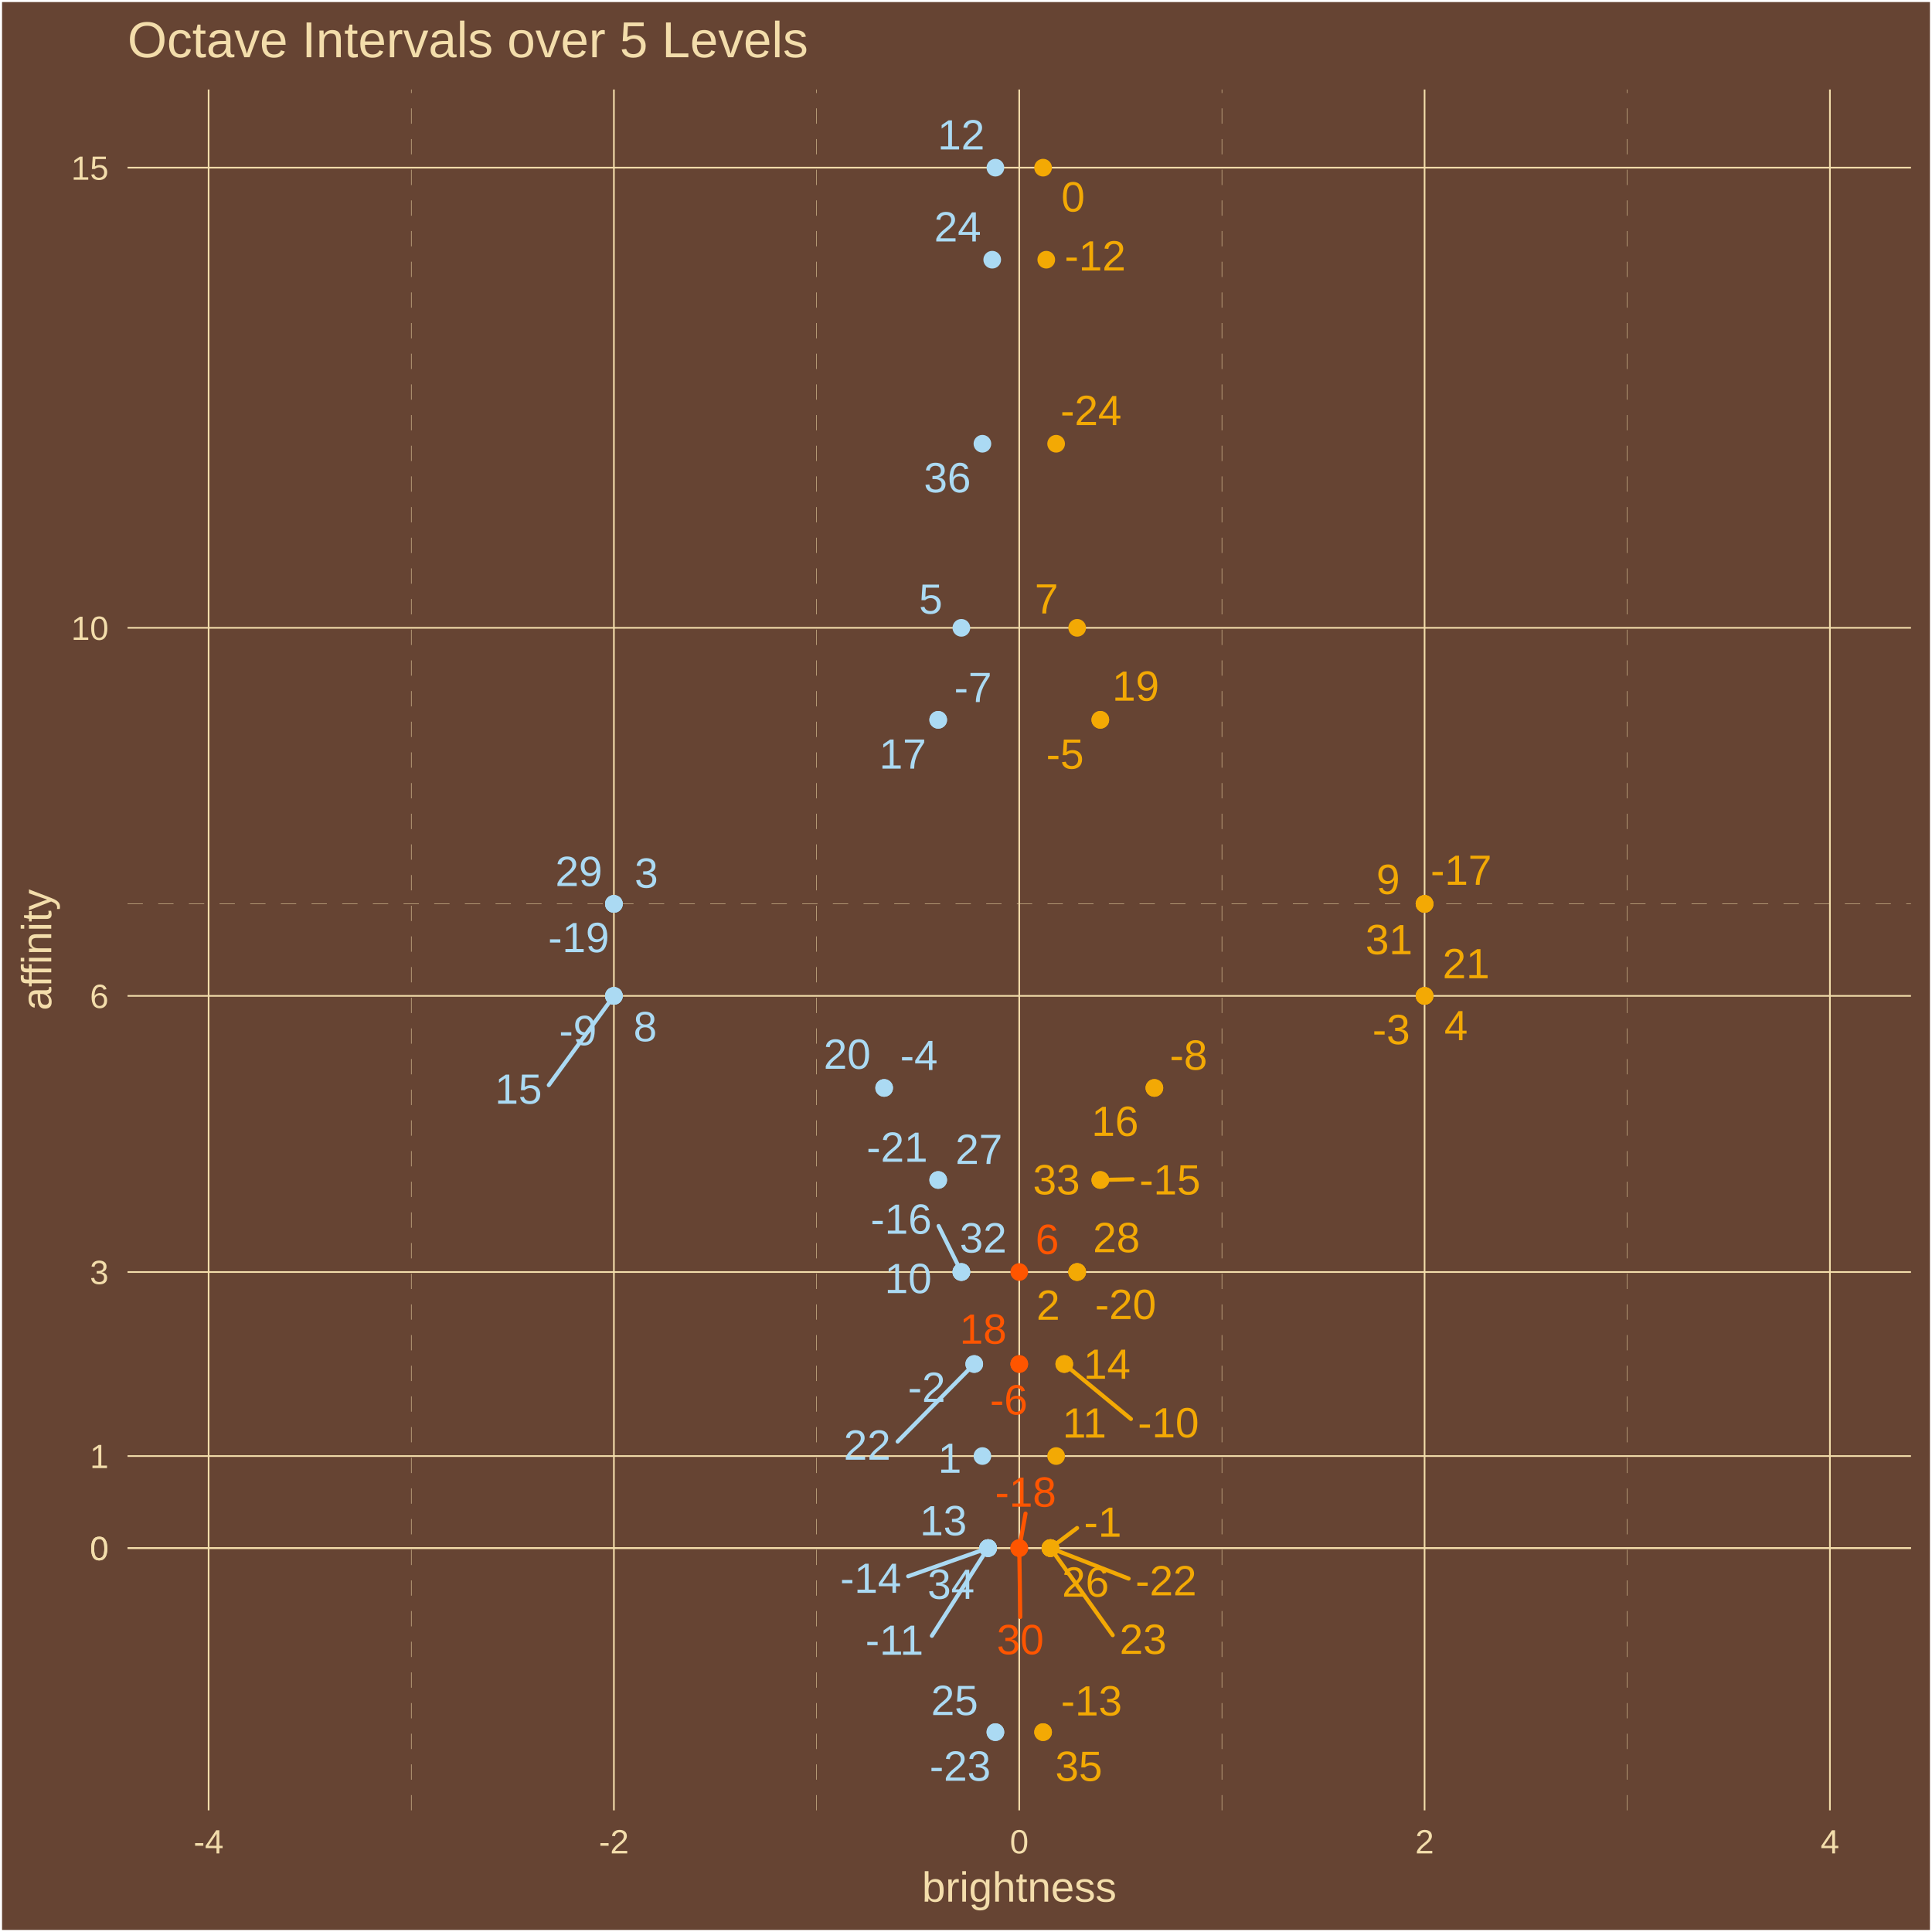
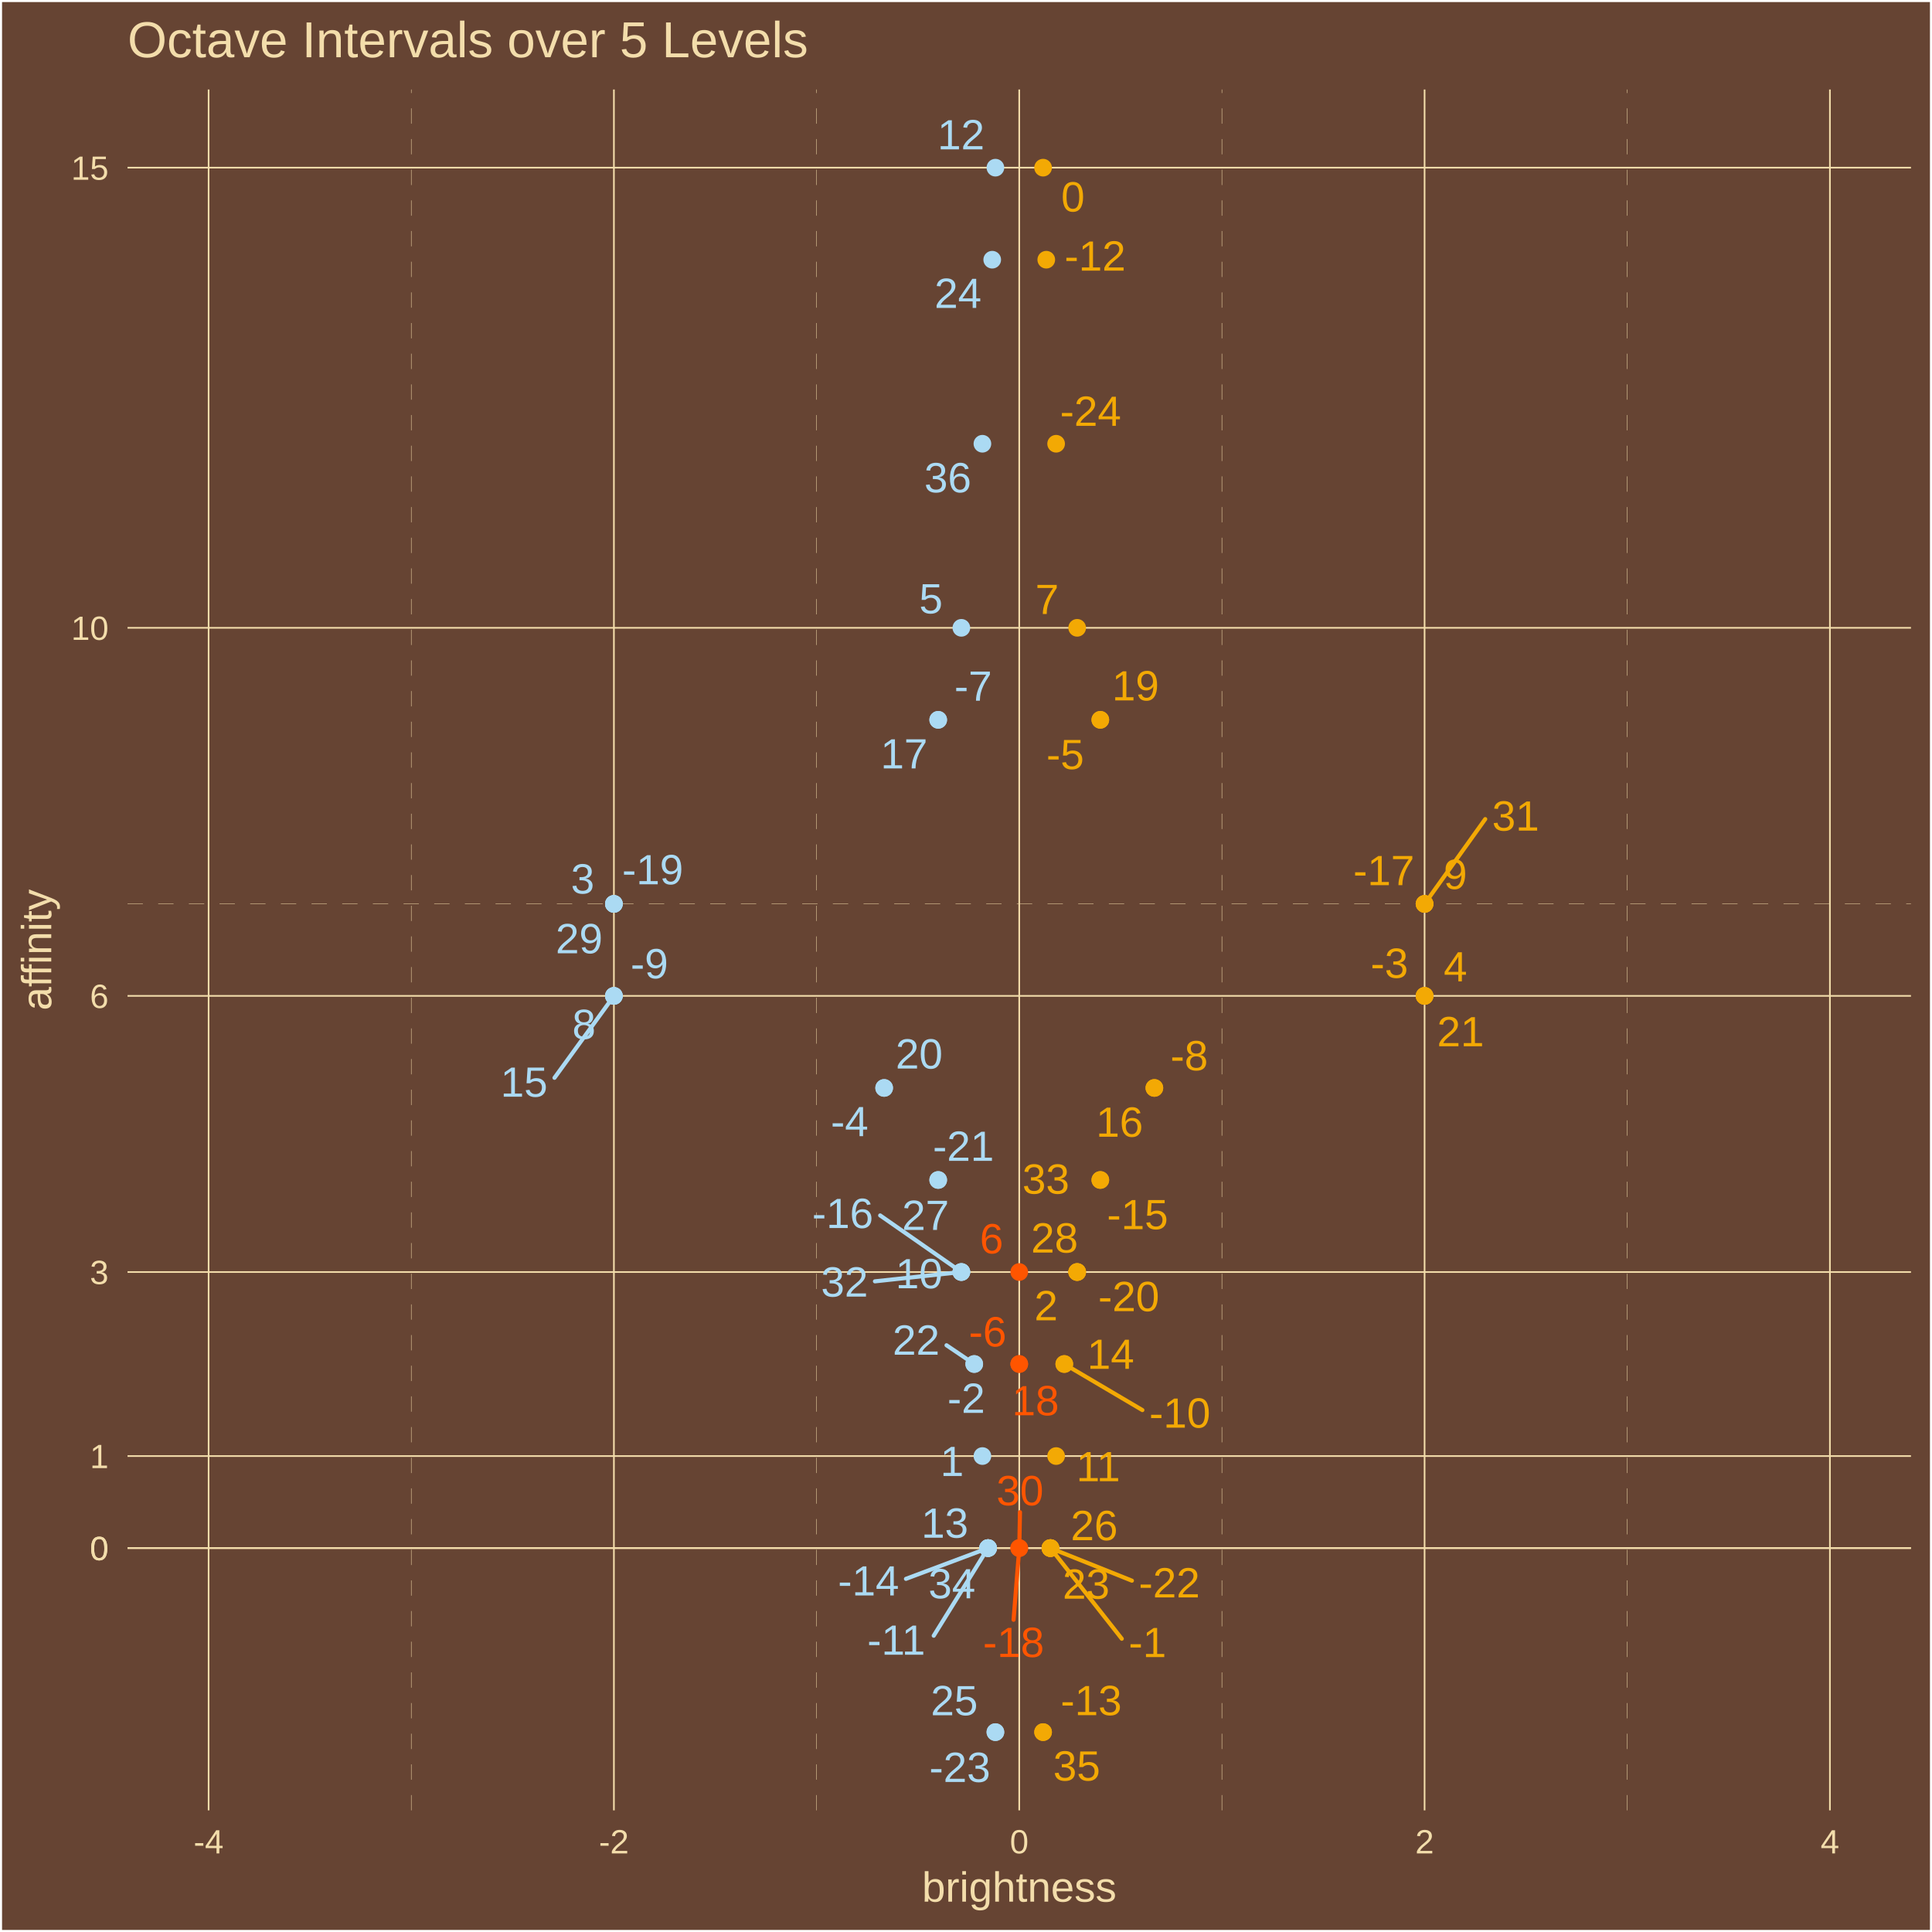
<svg xmlns="http://www.w3.org/2000/svg" class="svglite" width="504.00pt" height="504.00pt" viewBox="0 0 504.00 504.00">
  <defs>
    <style type="text/css">
    .svglite line, .svglite polyline, .svglite polygon, .svglite path, .svglite rect, .svglite circle {
      fill: none;
      stroke: #000000;
      stroke-linecap: round;
      stroke-linejoin: round;
      stroke-miterlimit: 10.00;
    }
    .svglite text {
      white-space: pre;
    }
  </style>
  </defs>
  <rect width="100%" height="100%" style="stroke: none; fill: #664433;" />
  <defs>
    <clipPath id="cpMC4wMHw1MDQuMDB8MC4wMHw1MDQuMDA=">
      <rect x="0.00" y="0.00" width="504.00" height="504.00" />
    </clipPath>
  </defs>
  <g clip-path="url(#cpMC4wMHw1MDQuMDB8MC4wMHw1MDQuMDA=)">
    <rect x="0.00" y="0" width="504.00" height="504.00" style="stroke-width: 1.07; stroke: #FFFFFF; fill: #664433;" />
  </g>
  <defs>
    <clipPath id="cpMzMuMjd8NDk4LjUyfDIzLjM0fDQ3Mi4yNw==">
      <rect x="33.27" y="23.34" width="465.25" height="448.93" />
    </clipPath>
  </defs>
  <g clip-path="url(#cpMzMuMjd8NDk4LjUyfDIzLjM0fDQ3Mi4yNw==)">
    <rect x="33.27" y="23.34" width="465.25" height="448.93" style="stroke-width: 1.07; stroke: none; fill: #664433;" />
    <polyline points="33.27,235.80 498.52,235.80 " style="stroke-width: 0.11; stroke: #F3DDAB; stroke-dasharray: 4.00,4.00; stroke-linecap: butt;" />
    <polyline points="107.29,472.27 107.29,23.34 " style="stroke-width: 0.11; stroke: #F3DDAB; stroke-dasharray: 4.00,4.00; stroke-linecap: butt;" />
    <polyline points="213.02,472.27 213.02,23.34 " style="stroke-width: 0.11; stroke: #F3DDAB; stroke-dasharray: 4.00,4.00; stroke-linecap: butt;" />
    <polyline points="318.76,472.27 318.76,23.34 " style="stroke-width: 0.11; stroke: #F3DDAB; stroke-dasharray: 4.00,4.00; stroke-linecap: butt;" />
    <polyline points="424.50,472.27 424.50,23.34 " style="stroke-width: 0.11; stroke: #F3DDAB; stroke-dasharray: 4.00,4.00; stroke-linecap: butt;" />
    <polyline points="33.27,403.85 498.52,403.85 " style="stroke-width: 0.43; stroke: #F3DDAB; stroke-linecap: butt;" />
    <polyline points="33.27,403.85 498.52,403.85 " style="stroke-width: 0.43; stroke: #F3DDAB; stroke-linecap: butt;" />
    <polyline points="33.27,379.84 498.52,379.84 " style="stroke-width: 0.43; stroke: #F3DDAB; stroke-linecap: butt;" />
    <polyline points="33.27,331.83 498.52,331.83 " style="stroke-width: 0.43; stroke: #F3DDAB; stroke-linecap: butt;" />
    <polyline points="33.27,259.80 498.52,259.80 " style="stroke-width: 0.43; stroke: #F3DDAB; stroke-linecap: butt;" />
    <polyline points="33.27,163.78 498.52,163.78 " style="stroke-width: 0.43; stroke: #F3DDAB; stroke-linecap: butt;" />
    <polyline points="33.27,43.74 498.52,43.74 " style="stroke-width: 0.43; stroke: #F3DDAB; stroke-linecap: butt;" />
    <polyline points="54.42,472.27 54.42,23.34 " style="stroke-width: 0.43; stroke: #F3DDAB; stroke-linecap: butt;" />
    <polyline points="160.15,472.27 160.15,23.34 " style="stroke-width: 0.43; stroke: #F3DDAB; stroke-linecap: butt;" />
    <polyline points="265.89,472.27 265.89,23.34 " style="stroke-width: 0.43; stroke: #F3DDAB; stroke-linecap: butt;" />
    <polyline points="371.63,472.27 371.63,23.34 " style="stroke-width: 0.43; stroke: #F3DDAB; stroke-linecap: butt;" />
    <polyline points="477.37,472.27 477.37,23.34 " style="stroke-width: 0.43; stroke: #F3DDAB; stroke-linecap: butt;" />
    <circle cx="275.51" cy="115.76" r="1.95" style="stroke-width: 0.71; stroke: #F3A904; fill: #F3A904;" />
    <circle cx="259.67" cy="451.86" r="1.95" style="stroke-width: 0.71; stroke: #ABDAF3; fill: #ABDAF3;" />
    <circle cx="274.03" cy="403.85" r="1.95" style="stroke-width: 0.71; stroke: #F3A904; fill: #F3A904;" />
    <circle cx="244.75" cy="307.82" r="1.95" style="stroke-width: 0.71; stroke: #ABDAF3; fill: #ABDAF3;" />
    <circle cx="281.00" cy="331.83" r="1.95" style="stroke-width: 0.71; stroke: #F3A904; fill: #F3A904;" />
    <circle cx="160.15" cy="235.80" r="1.95" style="stroke-width: 0.71; stroke: #ABDAF3; fill: #ABDAF3;" />
    <circle cx="265.89" cy="403.85" r="1.95" style="stroke-width: 0.71; stroke: #FF5500; fill: #FF5500;" />
    <circle cx="371.63" cy="235.80" r="1.95" style="stroke-width: 0.71; stroke: #F3A904; fill: #F3A904;" />
    <circle cx="250.79" cy="331.83" r="1.95" style="stroke-width: 0.71; stroke: #ABDAF3; fill: #ABDAF3;" />
    <circle cx="287.04" cy="307.82" r="1.95" style="stroke-width: 0.71; stroke: #F3A904; fill: #F3A904;" />
    <circle cx="257.76" cy="403.85" r="1.95" style="stroke-width: 0.71; stroke: #ABDAF3; fill: #ABDAF3;" />
    <circle cx="272.11" cy="451.86" r="1.95" style="stroke-width: 0.71; stroke: #F3A904; fill: #F3A904;" />
    <circle cx="272.94" cy="67.75" r="1.95" style="stroke-width: 0.71; stroke: #F3A904; fill: #F3A904;" />
    <circle cx="257.76" cy="403.85" r="1.95" style="stroke-width: 0.71; stroke: #ABDAF3; fill: #ABDAF3;" />
    <circle cx="277.64" cy="355.83" r="1.95" style="stroke-width: 0.71; stroke: #F3A904; fill: #F3A904;" />
    <circle cx="160.15" cy="259.80" r="1.95" style="stroke-width: 0.71; stroke: #ABDAF3; fill: #ABDAF3;" />
    <circle cx="301.14" cy="283.81" r="1.95" style="stroke-width: 0.71; stroke: #F3A904; fill: #F3A904;" />
    <circle cx="244.75" cy="187.78" r="1.95" style="stroke-width: 0.71; stroke: #ABDAF3; fill: #ABDAF3;" />
    <circle cx="265.89" cy="355.83" r="1.95" style="stroke-width: 0.71; stroke: #FF5500; fill: #FF5500;" />
    <circle cx="287.04" cy="187.78" r="1.95" style="stroke-width: 0.71; stroke: #F3A904; fill: #F3A904;" />
    <circle cx="230.65" cy="283.81" r="1.95" style="stroke-width: 0.71; stroke: #ABDAF3; fill: #ABDAF3;" />
    <circle cx="371.63" cy="259.80" r="1.95" style="stroke-width: 0.71; stroke: #F3A904; fill: #F3A904;" />
    <circle cx="254.15" cy="355.83" r="1.95" style="stroke-width: 0.71; stroke: #ABDAF3; fill: #ABDAF3;" />
    <circle cx="274.03" cy="403.85" r="1.95" style="stroke-width: 0.71; stroke: #F3A904; fill: #F3A904;" />
    <circle cx="272.11" cy="43.74" r="1.95" style="stroke-width: 0.71; stroke: #F3A904; fill: #F3A904;" />
    <circle cx="256.28" cy="379.84" r="1.95" style="stroke-width: 0.71; stroke: #ABDAF3; fill: #ABDAF3;" />
    <circle cx="281.00" cy="331.83" r="1.95" style="stroke-width: 0.71; stroke: #F3A904; fill: #F3A904;" />
    <circle cx="160.15" cy="235.80" r="1.95" style="stroke-width: 0.71; stroke: #ABDAF3; fill: #ABDAF3;" />
    <circle cx="371.63" cy="259.80" r="1.95" style="stroke-width: 0.71; stroke: #F3A904; fill: #F3A904;" />
    <circle cx="250.79" cy="163.78" r="1.95" style="stroke-width: 0.71; stroke: #ABDAF3; fill: #ABDAF3;" />
    <circle cx="265.89" cy="331.83" r="1.95" style="stroke-width: 0.71; stroke: #FF5500; fill: #FF5500;" />
    <circle cx="281.00" cy="163.78" r="1.95" style="stroke-width: 0.71; stroke: #F3A904; fill: #F3A904;" />
    <circle cx="160.15" cy="259.80" r="1.95" style="stroke-width: 0.71; stroke: #ABDAF3; fill: #ABDAF3;" />
    <circle cx="371.63" cy="235.80" r="1.95" style="stroke-width: 0.71; stroke: #F3A904; fill: #F3A904;" />
    <circle cx="250.79" cy="331.83" r="1.95" style="stroke-width: 0.71; stroke: #ABDAF3; fill: #ABDAF3;" />
    <circle cx="275.51" cy="379.84" r="1.95" style="stroke-width: 0.71; stroke: #F3A904; fill: #F3A904;" />
    <circle cx="259.67" cy="43.74" r="1.95" style="stroke-width: 0.71; stroke: #ABDAF3; fill: #ABDAF3;" />
    <circle cx="257.76" cy="403.85" r="1.95" style="stroke-width: 0.71; stroke: #ABDAF3; fill: #ABDAF3;" />
    <circle cx="277.64" cy="355.83" r="1.95" style="stroke-width: 0.71; stroke: #F3A904; fill: #F3A904;" />
    <circle cx="160.15" cy="259.80" r="1.95" style="stroke-width: 0.71; stroke: #ABDAF3; fill: #ABDAF3;" />
    <circle cx="301.14" cy="283.81" r="1.95" style="stroke-width: 0.71; stroke: #F3A904; fill: #F3A904;" />
    <circle cx="244.75" cy="187.78" r="1.95" style="stroke-width: 0.71; stroke: #ABDAF3; fill: #ABDAF3;" />
    <circle cx="265.89" cy="355.83" r="1.95" style="stroke-width: 0.71; stroke: #FF5500; fill: #FF5500;" />
    <circle cx="287.04" cy="187.78" r="1.95" style="stroke-width: 0.71; stroke: #F3A904; fill: #F3A904;" />
    <circle cx="230.65" cy="283.81" r="1.95" style="stroke-width: 0.71; stroke: #ABDAF3; fill: #ABDAF3;" />
    <circle cx="371.63" cy="259.80" r="1.95" style="stroke-width: 0.71; stroke: #F3A904; fill: #F3A904;" />
    <circle cx="254.15" cy="355.83" r="1.95" style="stroke-width: 0.71; stroke: #ABDAF3; fill: #ABDAF3;" />
    <circle cx="274.03" cy="403.85" r="1.95" style="stroke-width: 0.71; stroke: #F3A904; fill: #F3A904;" />
    <circle cx="258.84" cy="67.75" r="1.95" style="stroke-width: 0.71; stroke: #ABDAF3; fill: #ABDAF3;" />
    <circle cx="259.67" cy="451.86" r="1.95" style="stroke-width: 0.71; stroke: #ABDAF3; fill: #ABDAF3;" />
    <circle cx="274.03" cy="403.85" r="1.95" style="stroke-width: 0.71; stroke: #F3A904; fill: #F3A904;" />
    <circle cx="244.75" cy="307.82" r="1.95" style="stroke-width: 0.71; stroke: #ABDAF3; fill: #ABDAF3;" />
    <circle cx="281.00" cy="331.83" r="1.95" style="stroke-width: 0.71; stroke: #F3A904; fill: #F3A904;" />
    <circle cx="160.15" cy="235.80" r="1.95" style="stroke-width: 0.71; stroke: #ABDAF3; fill: #ABDAF3;" />
    <circle cx="265.89" cy="403.85" r="1.95" style="stroke-width: 0.71; stroke: #FF5500; fill: #FF5500;" />
    <circle cx="371.63" cy="235.80" r="1.95" style="stroke-width: 0.71; stroke: #F3A904; fill: #F3A904;" />
    <circle cx="250.79" cy="331.83" r="1.95" style="stroke-width: 0.71; stroke: #ABDAF3; fill: #ABDAF3;" />
    <circle cx="287.04" cy="307.82" r="1.95" style="stroke-width: 0.71; stroke: #F3A904; fill: #F3A904;" />
    <circle cx="257.76" cy="403.85" r="1.95" style="stroke-width: 0.71; stroke: #ABDAF3; fill: #ABDAF3;" />
    <circle cx="272.11" cy="451.86" r="1.95" style="stroke-width: 0.71; stroke: #F3A904; fill: #F3A904;" />
    <circle cx="256.28" cy="115.76" r="1.95" style="stroke-width: 0.71; stroke: #ABDAF3; fill: #ABDAF3;" />
-     <line x1="294.42" y1="411.81" x2="275.09" y2="404.26" style="stroke-width: 1.07; stroke: #F3A904;" />
-     <line x1="267.53" y1="394.85" x2="266.09" y2="402.76" style="stroke-width: 1.07; stroke: #FF5500;" />
-     <line x1="244.85" y1="319.83" x2="250.30" y2="330.83" style="stroke-width: 1.07; stroke: #ABDAF3;" />
-     <line x1="295.43" y1="307.63" x2="288.18" y2="307.79" style="stroke-width: 1.07; stroke: #F3A904;" />
-     <line x1="236.92" y1="411.20" x2="256.69" y2="404.22" style="stroke-width: 1.07; stroke: #ABDAF3;" />
-     <line x1="243.10" y1="426.73" x2="257.16" y2="404.78" style="stroke-width: 1.07; stroke: #ABDAF3;" />
-     <line x1="295.02" y1="370.16" x2="278.51" y2="356.55" style="stroke-width: 1.07; stroke: #F3A904;" />
-     <line x1="280.98" y1="398.61" x2="274.93" y2="403.17" style="stroke-width: 1.07; stroke: #F3A904;" />
-     <line x1="143.17" y1="283.07" x2="159.50" y2="260.70" style="stroke-width: 1.07; stroke: #ABDAF3;" />
-     <line x1="234.17" y1="376.05" x2="253.36" y2="356.63" style="stroke-width: 1.07; stroke: #ABDAF3;" />
-     <line x1="290.27" y1="426.56" x2="274.68" y2="404.75" style="stroke-width: 1.07; stroke: #F3A904;" />
-     <line x1="266.16" y1="421.83" x2="265.91" y2="404.95" style="stroke-width: 1.07; stroke: #FF5500;" />
-     <text x="284.62" y="110.90" text-anchor="middle" style="font-size: 11.04px;fill: #F3A904; font-family: &quot;Arial&quot;;" textLength="15.94px" lengthAdjust="spacingAndGlyphs">-24</text>
-     <text x="250.48" y="464.54" text-anchor="middle" style="font-size: 11.04px;fill: #ABDAF3; font-family: &quot;Arial&quot;;" textLength="15.94px" lengthAdjust="spacingAndGlyphs">-23</text>
-     <text x="304.19" y="416.18" text-anchor="middle" style="font-size: 11.04px;fill: #F3A904; font-family: &quot;Arial&quot;;" textLength="15.94px" lengthAdjust="spacingAndGlyphs">-22</text>
-     <text x="234.04" y="303.08" text-anchor="middle" style="font-size: 11.04px;fill: #ABDAF3; font-family: &quot;Arial&quot;;" textLength="15.94px" lengthAdjust="spacingAndGlyphs">-21</text>
-     <text x="293.63" y="344.11" text-anchor="middle" style="font-size: 11.04px;fill: #F3A904; font-family: &quot;Arial&quot;;" textLength="15.94px" lengthAdjust="spacingAndGlyphs">-20</text>
-     <text x="150.96" y="248.39" text-anchor="middle" style="font-size: 11.04px;fill: #ABDAF3; font-family: &quot;Arial&quot;;" textLength="15.94px" lengthAdjust="spacingAndGlyphs">-19</text>
-     <text x="267.56" y="393.05" text-anchor="middle" style="font-size: 11.04px;fill: #FF5500; font-family: &quot;Arial&quot;;" textLength="15.94px" lengthAdjust="spacingAndGlyphs">-18</text>
-     <text x="381.17" y="230.81" text-anchor="middle" style="font-size: 11.04px;fill: #F3A904; font-family: &quot;Arial&quot;;" textLength="15.94px" lengthAdjust="spacingAndGlyphs">-17</text>
-     <text x="235.08" y="321.85" text-anchor="middle" style="font-size: 11.04px;fill: #ABDAF3; font-family: &quot;Arial&quot;;" textLength="15.94px" lengthAdjust="spacingAndGlyphs">-16</text>
-     <text x="305.20" y="311.59" text-anchor="middle" style="font-size: 11.04px;fill: #F3A904; font-family: &quot;Arial&quot;;" textLength="15.94px" lengthAdjust="spacingAndGlyphs">-15</text>
-     <text x="227.15" y="415.52" text-anchor="middle" style="font-size: 11.04px;fill: #ABDAF3; font-family: &quot;Arial&quot;;" textLength="15.94px" lengthAdjust="spacingAndGlyphs">-14</text>
-     <text x="284.74" y="447.51" text-anchor="middle" style="font-size: 11.04px;fill: #F3A904; font-family: &quot;Arial&quot;;" textLength="15.94px" lengthAdjust="spacingAndGlyphs">-13</text>
-     <text x="285.70" y="70.56" text-anchor="middle" style="font-size: 11.04px;fill: #F3A904; font-family: &quot;Arial&quot;;" textLength="15.94px" lengthAdjust="spacingAndGlyphs">-12</text>
-     <text x="233.33" y="431.68" text-anchor="middle" style="font-size: 11.04px;fill: #ABDAF3; font-family: &quot;Arial&quot;;" textLength="15.94px" lengthAdjust="spacingAndGlyphs">-11</text>
-     <text x="304.79" y="374.97" text-anchor="middle" style="font-size: 11.04px;fill: #F3A904; font-family: &quot;Arial&quot;;" textLength="15.94px" lengthAdjust="spacingAndGlyphs">-10</text>
-     <text x="150.76" y="272.64" text-anchor="middle" style="font-size: 11.04px;fill: #ABDAF3; font-family: &quot;Arial&quot;;" textLength="9.81px" lengthAdjust="spacingAndGlyphs">-9</text>
-     <text x="310.06" y="279.06" text-anchor="middle" style="font-size: 11.04px;fill: #F3A904; font-family: &quot;Arial&quot;;" textLength="9.81px" lengthAdjust="spacingAndGlyphs">-8</text>
-     <text x="253.83" y="183.15" text-anchor="middle" style="font-size: 11.04px;fill: #ABDAF3; font-family: &quot;Arial&quot;;" textLength="9.81px" lengthAdjust="spacingAndGlyphs">-7</text>
-     <text x="263.16" y="369.00" text-anchor="middle" style="font-size: 11.04px;fill: #FF5500; font-family: &quot;Arial&quot;;" textLength="9.81px" lengthAdjust="spacingAndGlyphs">-6</text>
-     <text x="277.83" y="200.52" text-anchor="middle" style="font-size: 11.04px;fill: #F3A904; font-family: &quot;Arial&quot;;" textLength="9.81px" lengthAdjust="spacingAndGlyphs">-5</text>
-     <text x="239.73" y="279.13" text-anchor="middle" style="font-size: 11.04px;fill: #ABDAF3; font-family: &quot;Arial&quot;;" textLength="9.81px" lengthAdjust="spacingAndGlyphs">-4</text>
-     <text x="362.93" y="272.39" text-anchor="middle" style="font-size: 11.04px;fill: #F3A904; font-family: &quot;Arial&quot;;" textLength="9.81px" lengthAdjust="spacingAndGlyphs">-3</text>
-     <text x="241.74" y="365.72" text-anchor="middle" style="font-size: 11.04px;fill: #ABDAF3; font-family: &quot;Arial&quot;;" textLength="9.81px" lengthAdjust="spacingAndGlyphs">-2</text>
-     <text x="287.68" y="400.88" text-anchor="middle" style="font-size: 11.04px;fill: #F3A904; font-family: &quot;Arial&quot;;" textLength="9.81px" lengthAdjust="spacingAndGlyphs">-1</text>
-     <text x="279.93" y="55.17" text-anchor="middle" style="font-size: 11.04px;fill: #F3A904; font-family: &quot;Arial&quot;;" textLength="6.13px" lengthAdjust="spacingAndGlyphs">0</text>
-     <text x="247.76" y="384.21" text-anchor="middle" style="font-size: 11.04px;fill: #ABDAF3; font-family: &quot;Arial&quot;;" textLength="6.13px" lengthAdjust="spacingAndGlyphs">1</text>
-     <text x="273.43" y="344.30" text-anchor="middle" style="font-size: 11.04px;fill: #F3A904; font-family: &quot;Arial&quot;;" textLength="6.13px" lengthAdjust="spacingAndGlyphs">2</text>
-     <text x="168.61" y="231.58" text-anchor="middle" style="font-size: 11.04px;fill: #ABDAF3; font-family: &quot;Arial&quot;;" textLength="6.13px" lengthAdjust="spacingAndGlyphs">3</text>
-     <text x="379.84" y="271.35" text-anchor="middle" style="font-size: 11.04px;fill: #F3A904; font-family: &quot;Arial&quot;;" textLength="6.13px" lengthAdjust="spacingAndGlyphs">4</text>
-     <text x="242.80" y="160.09" text-anchor="middle" style="font-size: 11.04px;fill: #ABDAF3; font-family: &quot;Arial&quot;;" textLength="6.13px" lengthAdjust="spacingAndGlyphs">5</text>
-     <text x="273.18" y="327.13" text-anchor="middle" style="font-size: 11.04px;fill: #FF5500; font-family: &quot;Arial&quot;;" textLength="6.13px" lengthAdjust="spacingAndGlyphs">6</text>
-     <text x="273.00" y="160.04" text-anchor="middle" style="font-size: 11.04px;fill: #F3A904; font-family: &quot;Arial&quot;;" textLength="6.13px" lengthAdjust="spacingAndGlyphs">7</text>
-     <text x="168.31" y="271.63" text-anchor="middle" style="font-size: 11.04px;fill: #ABDAF3; font-family: &quot;Arial&quot;;" textLength="6.13px" lengthAdjust="spacingAndGlyphs">8</text>
-     <text x="362.12" y="233.22" text-anchor="middle" style="font-size: 11.04px;fill: #F3A904; font-family: &quot;Arial&quot;;" textLength="6.13px" lengthAdjust="spacingAndGlyphs">9</text>
-     <text x="236.91" y="337.33" text-anchor="middle" style="font-size: 11.04px;fill: #ABDAF3; font-family: &quot;Arial&quot;;" textLength="12.27px" lengthAdjust="spacingAndGlyphs">10</text>
-     <text x="282.90" y="375.02" text-anchor="middle" style="font-size: 11.04px;fill: #F3A904; font-family: &quot;Arial&quot;;" textLength="12.27px" lengthAdjust="spacingAndGlyphs">11</text>
-     <text x="250.73" y="38.99" text-anchor="middle" style="font-size: 11.04px;fill: #ABDAF3; font-family: &quot;Arial&quot;;" textLength="12.27px" lengthAdjust="spacingAndGlyphs">12</text>
-     <text x="246.09" y="400.51" text-anchor="middle" style="font-size: 11.04px;fill: #ABDAF3; font-family: &quot;Arial&quot;;" textLength="12.27px" lengthAdjust="spacingAndGlyphs">13</text>
-     <text x="288.79" y="359.69" text-anchor="middle" style="font-size: 11.04px;fill: #F3A904; font-family: &quot;Arial&quot;;" textLength="12.27px" lengthAdjust="spacingAndGlyphs">14</text>
-     <text x="135.24" y="287.92" text-anchor="middle" style="font-size: 11.04px;fill: #ABDAF3; font-family: &quot;Arial&quot;;" textLength="12.27px" lengthAdjust="spacingAndGlyphs">15</text>
-     <text x="290.88" y="296.33" text-anchor="middle" style="font-size: 11.04px;fill: #F3A904; font-family: &quot;Arial&quot;;" textLength="12.27px" lengthAdjust="spacingAndGlyphs">16</text>
-     <text x="235.50" y="200.51" text-anchor="middle" style="font-size: 11.04px;fill: #ABDAF3; font-family: &quot;Arial&quot;;" textLength="12.27px" lengthAdjust="spacingAndGlyphs">17</text>
-     <text x="256.47" y="350.53" text-anchor="middle" style="font-size: 11.04px;fill: #FF5500; font-family: &quot;Arial&quot;;" textLength="12.27px" lengthAdjust="spacingAndGlyphs">18</text>
-     <text x="296.26" y="182.79" text-anchor="middle" style="font-size: 11.04px;fill: #F3A904; font-family: &quot;Arial&quot;;" textLength="12.27px" lengthAdjust="spacingAndGlyphs">19</text>
-     <text x="220.99" y="278.81" text-anchor="middle" style="font-size: 11.04px;fill: #ABDAF3; font-family: &quot;Arial&quot;;" textLength="12.27px" lengthAdjust="spacingAndGlyphs">20</text>
-     <text x="382.46" y="255.20" text-anchor="middle" style="font-size: 11.04px;fill: #F3A904; font-family: &quot;Arial&quot;;" textLength="12.27px" lengthAdjust="spacingAndGlyphs">21</text>
-     <text x="226.23" y="380.80" text-anchor="middle" style="font-size: 11.04px;fill: #ABDAF3; font-family: &quot;Arial&quot;;" textLength="12.27px" lengthAdjust="spacingAndGlyphs">22</text>
-     <text x="298.20" y="431.45" text-anchor="middle" style="font-size: 11.04px;fill: #F3A904; font-family: &quot;Arial&quot;;" textLength="12.27px" lengthAdjust="spacingAndGlyphs">23</text>
-     <text x="249.82" y="62.99" text-anchor="middle" style="font-size: 11.04px;fill: #ABDAF3; font-family: &quot;Arial&quot;;" textLength="12.27px" lengthAdjust="spacingAndGlyphs">24</text>
-     <text x="249.02" y="447.40" text-anchor="middle" style="font-size: 11.04px;fill: #ABDAF3; font-family: &quot;Arial&quot;;" textLength="12.27px" lengthAdjust="spacingAndGlyphs">25</text>
-     <text x="283.17" y="416.52" text-anchor="middle" style="font-size: 11.04px;fill: #F3A904; font-family: &quot;Arial&quot;;" textLength="12.27px" lengthAdjust="spacingAndGlyphs">26</text>
-     <text x="255.37" y="303.64" text-anchor="middle" style="font-size: 11.04px;fill: #ABDAF3; font-family: &quot;Arial&quot;;" textLength="12.27px" lengthAdjust="spacingAndGlyphs">27</text>
-     <text x="291.25" y="326.66" text-anchor="middle" style="font-size: 11.04px;fill: #F3A904; font-family: &quot;Arial&quot;;" textLength="12.27px" lengthAdjust="spacingAndGlyphs">28</text>
-     <text x="150.99" y="231.14" text-anchor="middle" style="font-size: 11.04px;fill: #ABDAF3; font-family: &quot;Arial&quot;;" textLength="12.27px" lengthAdjust="spacingAndGlyphs">29</text>
-     <text x="266.16" y="431.54" text-anchor="middle" style="font-size: 11.04px;fill: #FF5500; font-family: &quot;Arial&quot;;" textLength="12.27px" lengthAdjust="spacingAndGlyphs">30</text>
-     <text x="362.35" y="248.92" text-anchor="middle" style="font-size: 11.04px;fill: #F3A904; font-family: &quot;Arial&quot;;" textLength="12.27px" lengthAdjust="spacingAndGlyphs">31</text>
-     <text x="256.47" y="326.74" text-anchor="middle" style="font-size: 11.04px;fill: #ABDAF3; font-family: &quot;Arial&quot;;" textLength="12.27px" lengthAdjust="spacingAndGlyphs">32</text>
-     <text x="275.60" y="311.56" text-anchor="middle" style="font-size: 11.04px;fill: #F3A904; font-family: &quot;Arial&quot;;" textLength="12.27px" lengthAdjust="spacingAndGlyphs">33</text>
-     <text x="248.10" y="417.09" text-anchor="middle" style="font-size: 11.04px;fill: #ABDAF3; font-family: &quot;Arial&quot;;" textLength="12.27px" lengthAdjust="spacingAndGlyphs">34</text>
-     <text x="281.42" y="464.59" text-anchor="middle" style="font-size: 11.04px;fill: #F3A904; font-family: &quot;Arial&quot;;" textLength="12.27px" lengthAdjust="spacingAndGlyphs">35</text>
-     <text x="247.14" y="128.43" text-anchor="middle" style="font-size: 11.04px;fill: #ABDAF3; font-family: &quot;Arial&quot;;" textLength="12.27px" lengthAdjust="spacingAndGlyphs">36</text>
+     <line x1="295.28" y1="412.35" x2="275.08" y2="404.27" style="stroke-width: 1.07; stroke: #F3A904;" />
+     <line x1="264.41" y1="422.55" x2="265.81" y2="404.94" style="stroke-width: 1.07; stroke: #FF5500;" />
+     <line x1="229.61" y1="317.07" x2="249.86" y2="331.18" style="stroke-width: 1.07; stroke: #ABDAF3;" />
+     <line x1="236.34" y1="411.87" x2="256.70" y2="404.24" style="stroke-width: 1.07; stroke: #ABDAF3;" />
+     <line x1="243.58" y1="426.71" x2="257.17" y2="404.79" style="stroke-width: 1.07; stroke: #ABDAF3;" />
+     <line x1="298.01" y1="367.85" x2="278.62" y2="356.41" style="stroke-width: 1.07; stroke: #F3A904;" />
+     <line x1="292.64" y1="427.50" x2="274.72" y2="404.72" style="stroke-width: 1.07; stroke: #F3A904;" />
+     <line x1="144.65" y1="281.17" x2="159.50" y2="260.71" style="stroke-width: 1.07; stroke: #ABDAF3;" />
+     <line x1="246.92" y1="350.94" x2="253.21" y2="355.20" style="stroke-width: 1.07; stroke: #ABDAF3;" />
+     <line x1="266.08" y1="394.48" x2="265.92" y2="402.75" style="stroke-width: 1.07; stroke: #FF5500;" />
+     <line x1="387.45" y1="213.68" x2="372.28" y2="234.89" style="stroke-width: 1.07; stroke: #F3A904;" />
+     <line x1="228.25" y1="334.26" x2="249.65" y2="331.95" style="stroke-width: 1.07; stroke: #ABDAF3;" />
+     <text x="284.51" y="111.09" text-anchor="middle" style="font-size: 11.04px;fill: #F3A904; font-family: &quot;Arial&quot;;" textLength="15.94px" lengthAdjust="spacingAndGlyphs">-24</text>
+     <text x="250.39" y="464.86" text-anchor="middle" style="font-size: 11.04px;fill: #ABDAF3; font-family: &quot;Arial&quot;;" textLength="15.94px" lengthAdjust="spacingAndGlyphs">-23</text>
+     <text x="305.05" y="416.72" text-anchor="middle" style="font-size: 11.04px;fill: #F3A904; font-family: &quot;Arial&quot;;" textLength="15.94px" lengthAdjust="spacingAndGlyphs">-22</text>
+     <text x="251.32" y="302.83" text-anchor="middle" style="font-size: 11.04px;fill: #ABDAF3; font-family: &quot;Arial&quot;;" textLength="15.94px" lengthAdjust="spacingAndGlyphs">-21</text>
+     <text x="294.46" y="342.04" text-anchor="middle" style="font-size: 11.04px;fill: #F3A904; font-family: &quot;Arial&quot;;" textLength="15.94px" lengthAdjust="spacingAndGlyphs">-20</text>
+     <text x="170.27" y="230.68" text-anchor="middle" style="font-size: 11.04px;fill: #ABDAF3; font-family: &quot;Arial&quot;;" textLength="15.94px" lengthAdjust="spacingAndGlyphs">-19</text>
+     <text x="264.41" y="432.26" text-anchor="middle" style="font-size: 11.04px;fill: #FF5500; font-family: &quot;Arial&quot;;" textLength="15.94px" lengthAdjust="spacingAndGlyphs">-18</text>
+     <text x="361.00" y="230.91" text-anchor="middle" style="font-size: 11.04px;fill: #F3A904; font-family: &quot;Arial&quot;;" textLength="15.94px" lengthAdjust="spacingAndGlyphs">-17</text>
+     <text x="219.84" y="320.35" text-anchor="middle" style="font-size: 11.04px;fill: #ABDAF3; font-family: &quot;Arial&quot;;" textLength="15.94px" lengthAdjust="spacingAndGlyphs">-16</text>
+     <text x="296.75" y="320.66" text-anchor="middle" style="font-size: 11.04px;fill: #F3A904; font-family: &quot;Arial&quot;;" textLength="15.94px" lengthAdjust="spacingAndGlyphs">-15</text>
+     <text x="226.57" y="416.21" text-anchor="middle" style="font-size: 11.04px;fill: #ABDAF3; font-family: &quot;Arial&quot;;" textLength="15.94px" lengthAdjust="spacingAndGlyphs">-14</text>
+     <text x="284.66" y="447.43" text-anchor="middle" style="font-size: 11.04px;fill: #F3A904; font-family: &quot;Arial&quot;;" textLength="15.94px" lengthAdjust="spacingAndGlyphs">-13</text>
+     <text x="285.68" y="70.59" text-anchor="middle" style="font-size: 11.04px;fill: #F3A904; font-family: &quot;Arial&quot;;" textLength="15.94px" lengthAdjust="spacingAndGlyphs">-12</text>
+     <text x="233.81" y="431.67" text-anchor="middle" style="font-size: 11.04px;fill: #ABDAF3; font-family: &quot;Arial&quot;;" textLength="15.94px" lengthAdjust="spacingAndGlyphs">-11</text>
+     <text x="307.78" y="372.43" text-anchor="middle" style="font-size: 11.04px;fill: #F3A904; font-family: &quot;Arial&quot;;" textLength="15.94px" lengthAdjust="spacingAndGlyphs">-10</text>
+     <text x="169.40" y="255.21" text-anchor="middle" style="font-size: 11.04px;fill: #ABDAF3; font-family: &quot;Arial&quot;;" textLength="9.81px" lengthAdjust="spacingAndGlyphs">-9</text>
+     <text x="310.23" y="279.21" text-anchor="middle" style="font-size: 11.04px;fill: #F3A904; font-family: &quot;Arial&quot;;" textLength="9.81px" lengthAdjust="spacingAndGlyphs">-8</text>
+     <text x="253.87" y="182.80" text-anchor="middle" style="font-size: 11.04px;fill: #ABDAF3; font-family: &quot;Arial&quot;;" textLength="9.81px" lengthAdjust="spacingAndGlyphs">-7</text>
+     <text x="257.65" y="351.24" text-anchor="middle" style="font-size: 11.04px;fill: #FF5500; font-family: &quot;Arial&quot;;" textLength="9.81px" lengthAdjust="spacingAndGlyphs">-6</text>
+     <text x="277.88" y="200.63" text-anchor="middle" style="font-size: 11.04px;fill: #F3A904; font-family: &quot;Arial&quot;;" textLength="9.81px" lengthAdjust="spacingAndGlyphs">-5</text>
+     <text x="221.63" y="296.39" text-anchor="middle" style="font-size: 11.04px;fill: #ABDAF3; font-family: &quot;Arial&quot;;" textLength="9.81px" lengthAdjust="spacingAndGlyphs">-4</text>
+     <text x="362.45" y="255.09" text-anchor="middle" style="font-size: 11.04px;fill: #F3A904; font-family: &quot;Arial&quot;;" textLength="9.81px" lengthAdjust="spacingAndGlyphs">-3</text>
+     <text x="252.06" y="368.58" text-anchor="middle" style="font-size: 11.04px;fill: #ABDAF3; font-family: &quot;Arial&quot;;" textLength="9.81px" lengthAdjust="spacingAndGlyphs">-2</text>
+     <text x="299.34" y="432.29" text-anchor="middle" style="font-size: 11.04px;fill: #F3A904; font-family: &quot;Arial&quot;;" textLength="9.81px" lengthAdjust="spacingAndGlyphs">-1</text>
+     <text x="279.89" y="55.17" text-anchor="middle" style="font-size: 11.04px;fill: #F3A904; font-family: &quot;Arial&quot;;" textLength="6.13px" lengthAdjust="spacingAndGlyphs">0</text>
+     <text x="248.36" y="385.04" text-anchor="middle" style="font-size: 11.04px;fill: #ABDAF3; font-family: &quot;Arial&quot;;" textLength="6.13px" lengthAdjust="spacingAndGlyphs">1</text>
+     <text x="272.89" y="344.42" text-anchor="middle" style="font-size: 11.04px;fill: #F3A904; font-family: &quot;Arial&quot;;" textLength="6.13px" lengthAdjust="spacingAndGlyphs">2</text>
+     <text x="151.99" y="233.09" text-anchor="middle" style="font-size: 11.04px;fill: #ABDAF3; font-family: &quot;Arial&quot;;" textLength="6.13px" lengthAdjust="spacingAndGlyphs">3</text>
+     <text x="379.68" y="256.00" text-anchor="middle" style="font-size: 11.04px;fill: #F3A904; font-family: &quot;Arial&quot;;" textLength="6.13px" lengthAdjust="spacingAndGlyphs">4</text>
+     <text x="242.85" y="160.01" text-anchor="middle" style="font-size: 11.04px;fill: #ABDAF3; font-family: &quot;Arial&quot;;" textLength="6.13px" lengthAdjust="spacingAndGlyphs">5</text>
+     <text x="258.66" y="326.97" text-anchor="middle" style="font-size: 11.04px;fill: #FF5500; font-family: &quot;Arial&quot;;" textLength="6.13px" lengthAdjust="spacingAndGlyphs">6</text>
+     <text x="273.14" y="160.17" text-anchor="middle" style="font-size: 11.04px;fill: #F3A904; font-family: &quot;Arial&quot;;" textLength="6.13px" lengthAdjust="spacingAndGlyphs">7</text>
+     <text x="152.34" y="271.05" text-anchor="middle" style="font-size: 11.04px;fill: #ABDAF3; font-family: &quot;Arial&quot;;" textLength="6.13px" lengthAdjust="spacingAndGlyphs">8</text>
+     <text x="379.66" y="231.91" text-anchor="middle" style="font-size: 11.04px;fill: #F3A904; font-family: &quot;Arial&quot;;" textLength="6.13px" lengthAdjust="spacingAndGlyphs">9</text>
+     <text x="239.75" y="336.07" text-anchor="middle" style="font-size: 11.04px;fill: #ABDAF3; font-family: &quot;Arial&quot;;" textLength="12.27px" lengthAdjust="spacingAndGlyphs">10</text>
+     <text x="286.49" y="386.41" text-anchor="middle" style="font-size: 11.04px;fill: #F3A904; font-family: &quot;Arial&quot;;" textLength="12.27px" lengthAdjust="spacingAndGlyphs">11</text>
+     <text x="250.70" y="38.96" text-anchor="middle" style="font-size: 11.04px;fill: #ABDAF3; font-family: &quot;Arial&quot;;" textLength="12.27px" lengthAdjust="spacingAndGlyphs">12</text>
+     <text x="246.47" y="401.14" text-anchor="middle" style="font-size: 11.04px;fill: #ABDAF3; font-family: &quot;Arial&quot;;" textLength="12.27px" lengthAdjust="spacingAndGlyphs">13</text>
+     <text x="289.75" y="357.09" text-anchor="middle" style="font-size: 11.04px;fill: #F3A904; font-family: &quot;Arial&quot;;" textLength="12.27px" lengthAdjust="spacingAndGlyphs">14</text>
+     <text x="136.71" y="286.10" text-anchor="middle" style="font-size: 11.04px;fill: #ABDAF3; font-family: &quot;Arial&quot;;" textLength="12.27px" lengthAdjust="spacingAndGlyphs">15</text>
+     <text x="292.06" y="296.54" text-anchor="middle" style="font-size: 11.04px;fill: #F3A904; font-family: &quot;Arial&quot;;" textLength="12.27px" lengthAdjust="spacingAndGlyphs">16</text>
+     <text x="235.85" y="200.46" text-anchor="middle" style="font-size: 11.04px;fill: #ABDAF3; font-family: &quot;Arial&quot;;" textLength="12.27px" lengthAdjust="spacingAndGlyphs">17</text>
+     <text x="270.14" y="369.20" text-anchor="middle" style="font-size: 11.04px;fill: #FF5500; font-family: &quot;Arial&quot;;" textLength="12.27px" lengthAdjust="spacingAndGlyphs">18</text>
+     <text x="296.22" y="182.71" text-anchor="middle" style="font-size: 11.04px;fill: #F3A904; font-family: &quot;Arial&quot;;" textLength="12.27px" lengthAdjust="spacingAndGlyphs">19</text>
+     <text x="239.77" y="278.75" text-anchor="middle" style="font-size: 11.04px;fill: #ABDAF3; font-family: &quot;Arial&quot;;" textLength="12.27px" lengthAdjust="spacingAndGlyphs">20</text>
+     <text x="381.01" y="272.94" text-anchor="middle" style="font-size: 11.04px;fill: #F3A904; font-family: &quot;Arial&quot;;" textLength="12.27px" lengthAdjust="spacingAndGlyphs">21</text>
+     <text x="238.99" y="353.40" text-anchor="middle" style="font-size: 11.04px;fill: #ABDAF3; font-family: &quot;Arial&quot;;" textLength="12.27px" lengthAdjust="spacingAndGlyphs">22</text>
+     <text x="283.34" y="417.06" text-anchor="middle" style="font-size: 11.04px;fill: #F3A904; font-family: &quot;Arial&quot;;" textLength="12.27px" lengthAdjust="spacingAndGlyphs">23</text>
+     <text x="249.91" y="80.33" text-anchor="middle" style="font-size: 11.04px;fill: #ABDAF3; font-family: &quot;Arial&quot;;" textLength="12.27px" lengthAdjust="spacingAndGlyphs">24</text>
+     <text x="248.94" y="447.45" text-anchor="middle" style="font-size: 11.04px;fill: #ABDAF3; font-family: &quot;Arial&quot;;" textLength="12.27px" lengthAdjust="spacingAndGlyphs">25</text>
+     <text x="285.45" y="401.79" text-anchor="middle" style="font-size: 11.04px;fill: #F3A904; font-family: &quot;Arial&quot;;" textLength="12.27px" lengthAdjust="spacingAndGlyphs">26</text>
+     <text x="241.44" y="320.86" text-anchor="middle" style="font-size: 11.04px;fill: #ABDAF3; font-family: &quot;Arial&quot;;" textLength="12.27px" lengthAdjust="spacingAndGlyphs">27</text>
+     <text x="275.10" y="326.76" text-anchor="middle" style="font-size: 11.04px;fill: #F3A904; font-family: &quot;Arial&quot;;" textLength="12.27px" lengthAdjust="spacingAndGlyphs">28</text>
+     <text x="151.08" y="248.68" text-anchor="middle" style="font-size: 11.04px;fill: #ABDAF3; font-family: &quot;Arial&quot;;" textLength="12.27px" lengthAdjust="spacingAndGlyphs">29</text>
+     <text x="266.08" y="392.68" text-anchor="middle" style="font-size: 11.04px;fill: #FF5500; font-family: &quot;Arial&quot;;" textLength="12.27px" lengthAdjust="spacingAndGlyphs">30</text>
+     <text x="395.38" y="216.68" text-anchor="middle" style="font-size: 11.04px;fill: #F3A904; font-family: &quot;Arial&quot;;" textLength="12.27px" lengthAdjust="spacingAndGlyphs">31</text>
+     <text x="220.31" y="338.24" text-anchor="middle" style="font-size: 11.04px;fill: #ABDAF3; font-family: &quot;Arial&quot;;" textLength="12.27px" lengthAdjust="spacingAndGlyphs">32</text>
+     <text x="272.84" y="311.40" text-anchor="middle" style="font-size: 11.04px;fill: #F3A904; font-family: &quot;Arial&quot;;" textLength="12.27px" lengthAdjust="spacingAndGlyphs">33</text>
+     <text x="248.33" y="416.95" text-anchor="middle" style="font-size: 11.04px;fill: #ABDAF3; font-family: &quot;Arial&quot;;" textLength="12.27px" lengthAdjust="spacingAndGlyphs">34</text>
+     <text x="280.88" y="464.50" text-anchor="middle" style="font-size: 11.04px;fill: #F3A904; font-family: &quot;Arial&quot;;" textLength="12.27px" lengthAdjust="spacingAndGlyphs">35</text>
+     <text x="247.25" y="128.44" text-anchor="middle" style="font-size: 11.04px;fill: #ABDAF3; font-family: &quot;Arial&quot;;" textLength="12.27px" lengthAdjust="spacingAndGlyphs">36</text>
  </g>
  <g clip-path="url(#cpMC4wMHw1MDQuMDB8MC4wMHw1MDQuMDA=)">
    <text x="28.34" y="407.00" text-anchor="end" style="font-size: 8.80px;fill: #F3DDAB; font-family: &quot;Arial&quot;;" textLength="4.90px" lengthAdjust="spacingAndGlyphs">0</text>
    <text x="28.34" y="407.00" text-anchor="end" style="font-size: 8.80px;fill: #F3DDAB; font-family: &quot;Arial&quot;;" textLength="4.90px" lengthAdjust="spacingAndGlyphs">0</text>
    <text x="28.34" y="382.99" text-anchor="end" style="font-size: 8.80px;fill: #F3DDAB; font-family: &quot;Arial&quot;;" textLength="4.90px" lengthAdjust="spacingAndGlyphs">1</text>
    <text x="28.34" y="334.98" text-anchor="end" style="font-size: 8.80px;fill: #F3DDAB; font-family: &quot;Arial&quot;;" textLength="4.90px" lengthAdjust="spacingAndGlyphs">3</text>
    <text x="28.34" y="262.96" text-anchor="end" style="font-size: 8.80px;fill: #F3DDAB; font-family: &quot;Arial&quot;;" textLength="4.90px" lengthAdjust="spacingAndGlyphs">6</text>
    <text x="28.34" y="166.93" text-anchor="end" style="font-size: 8.80px;fill: #F3DDAB; font-family: &quot;Arial&quot;;" textLength="9.79px" lengthAdjust="spacingAndGlyphs">10</text>
    <text x="28.34" y="46.90" text-anchor="end" style="font-size: 8.80px;fill: #F3DDAB; font-family: &quot;Arial&quot;;" textLength="9.79px" lengthAdjust="spacingAndGlyphs">15</text>
    <text x="54.42" y="483.50" text-anchor="middle" style="font-size: 8.80px;fill: #F3DDAB; font-family: &quot;Arial&quot;;" textLength="7.83px" lengthAdjust="spacingAndGlyphs">-4</text>
    <text x="160.15" y="483.50" text-anchor="middle" style="font-size: 8.80px;fill: #F3DDAB; font-family: &quot;Arial&quot;;" textLength="7.83px" lengthAdjust="spacingAndGlyphs">-2</text>
    <text x="265.89" y="483.50" text-anchor="middle" style="font-size: 8.80px;fill: #F3DDAB; font-family: &quot;Arial&quot;;" textLength="4.90px" lengthAdjust="spacingAndGlyphs">0</text>
    <text x="371.63" y="483.50" text-anchor="middle" style="font-size: 8.80px;fill: #F3DDAB; font-family: &quot;Arial&quot;;" textLength="4.90px" lengthAdjust="spacingAndGlyphs">2</text>
    <text x="477.37" y="483.50" text-anchor="middle" style="font-size: 8.80px;fill: #F3DDAB; font-family: &quot;Arial&quot;;" textLength="4.90px" lengthAdjust="spacingAndGlyphs">4</text>
    <text x="265.89" y="496.09" text-anchor="middle" style="font-size: 11.00px;fill: #F3DDAB; font-family: &quot;Arial&quot;;" textLength="50.76px" lengthAdjust="spacingAndGlyphs">brightness</text>
    <text transform="translate(13.37,247.80) rotate(-90)" text-anchor="middle" style="font-size: 11.00px;fill: #F3DDAB; font-family: &quot;Arial&quot;;" textLength="31.78px" lengthAdjust="spacingAndGlyphs">affinity</text>
    <text x="33.27" y="14.94" style="font-size: 13.20px;fill: #F3DDAB; font-family: &quot;Arial&quot;;" textLength="177.43px" lengthAdjust="spacingAndGlyphs">Octave Intervals over 5 Levels</text>
  </g>
</svg>
